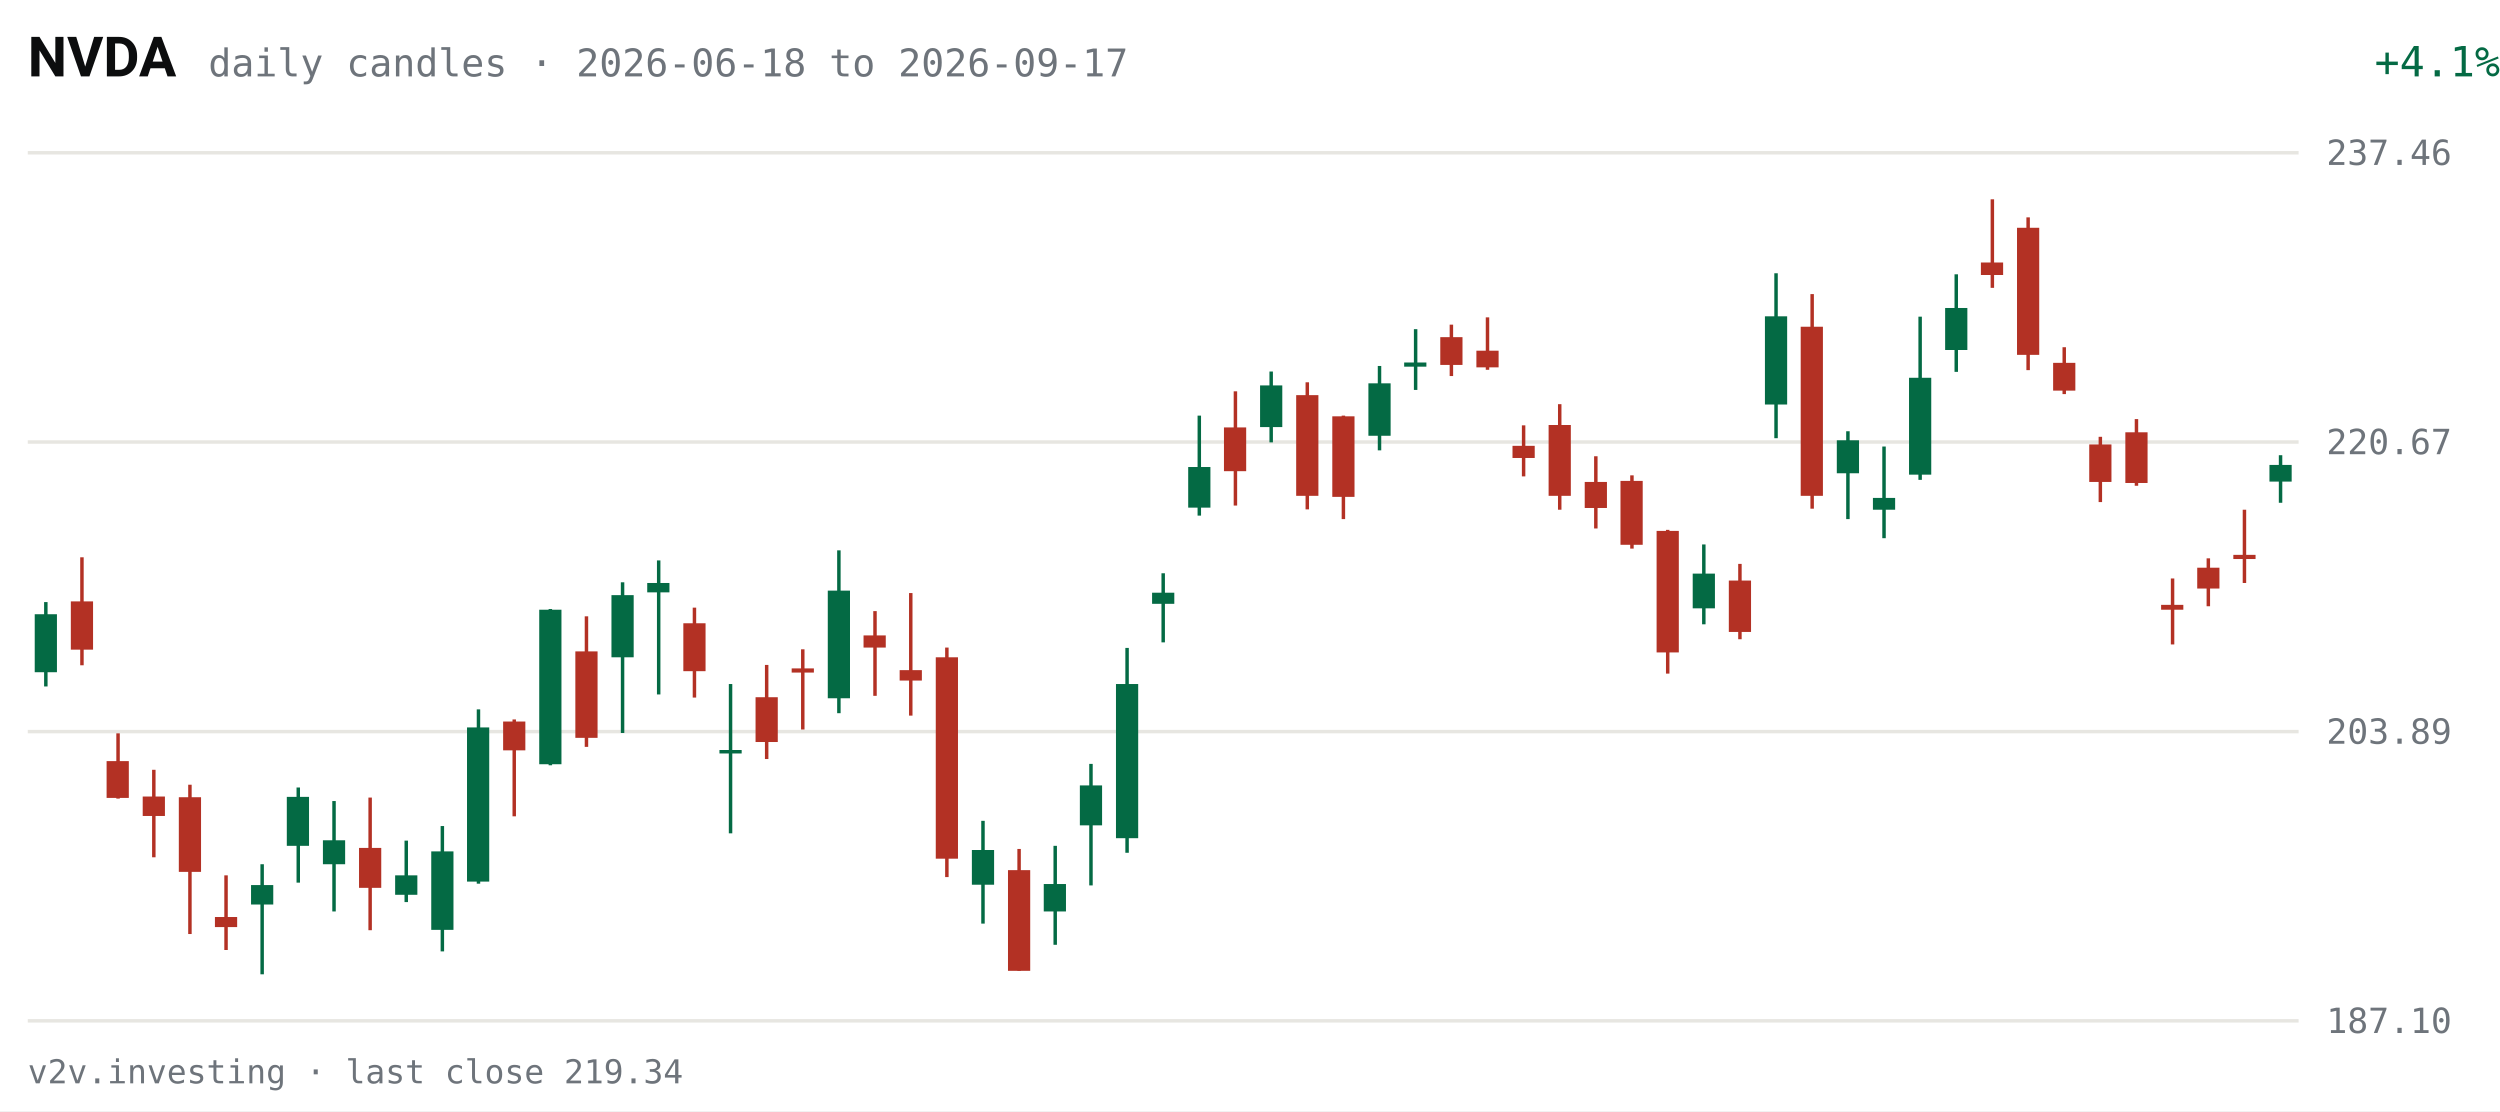
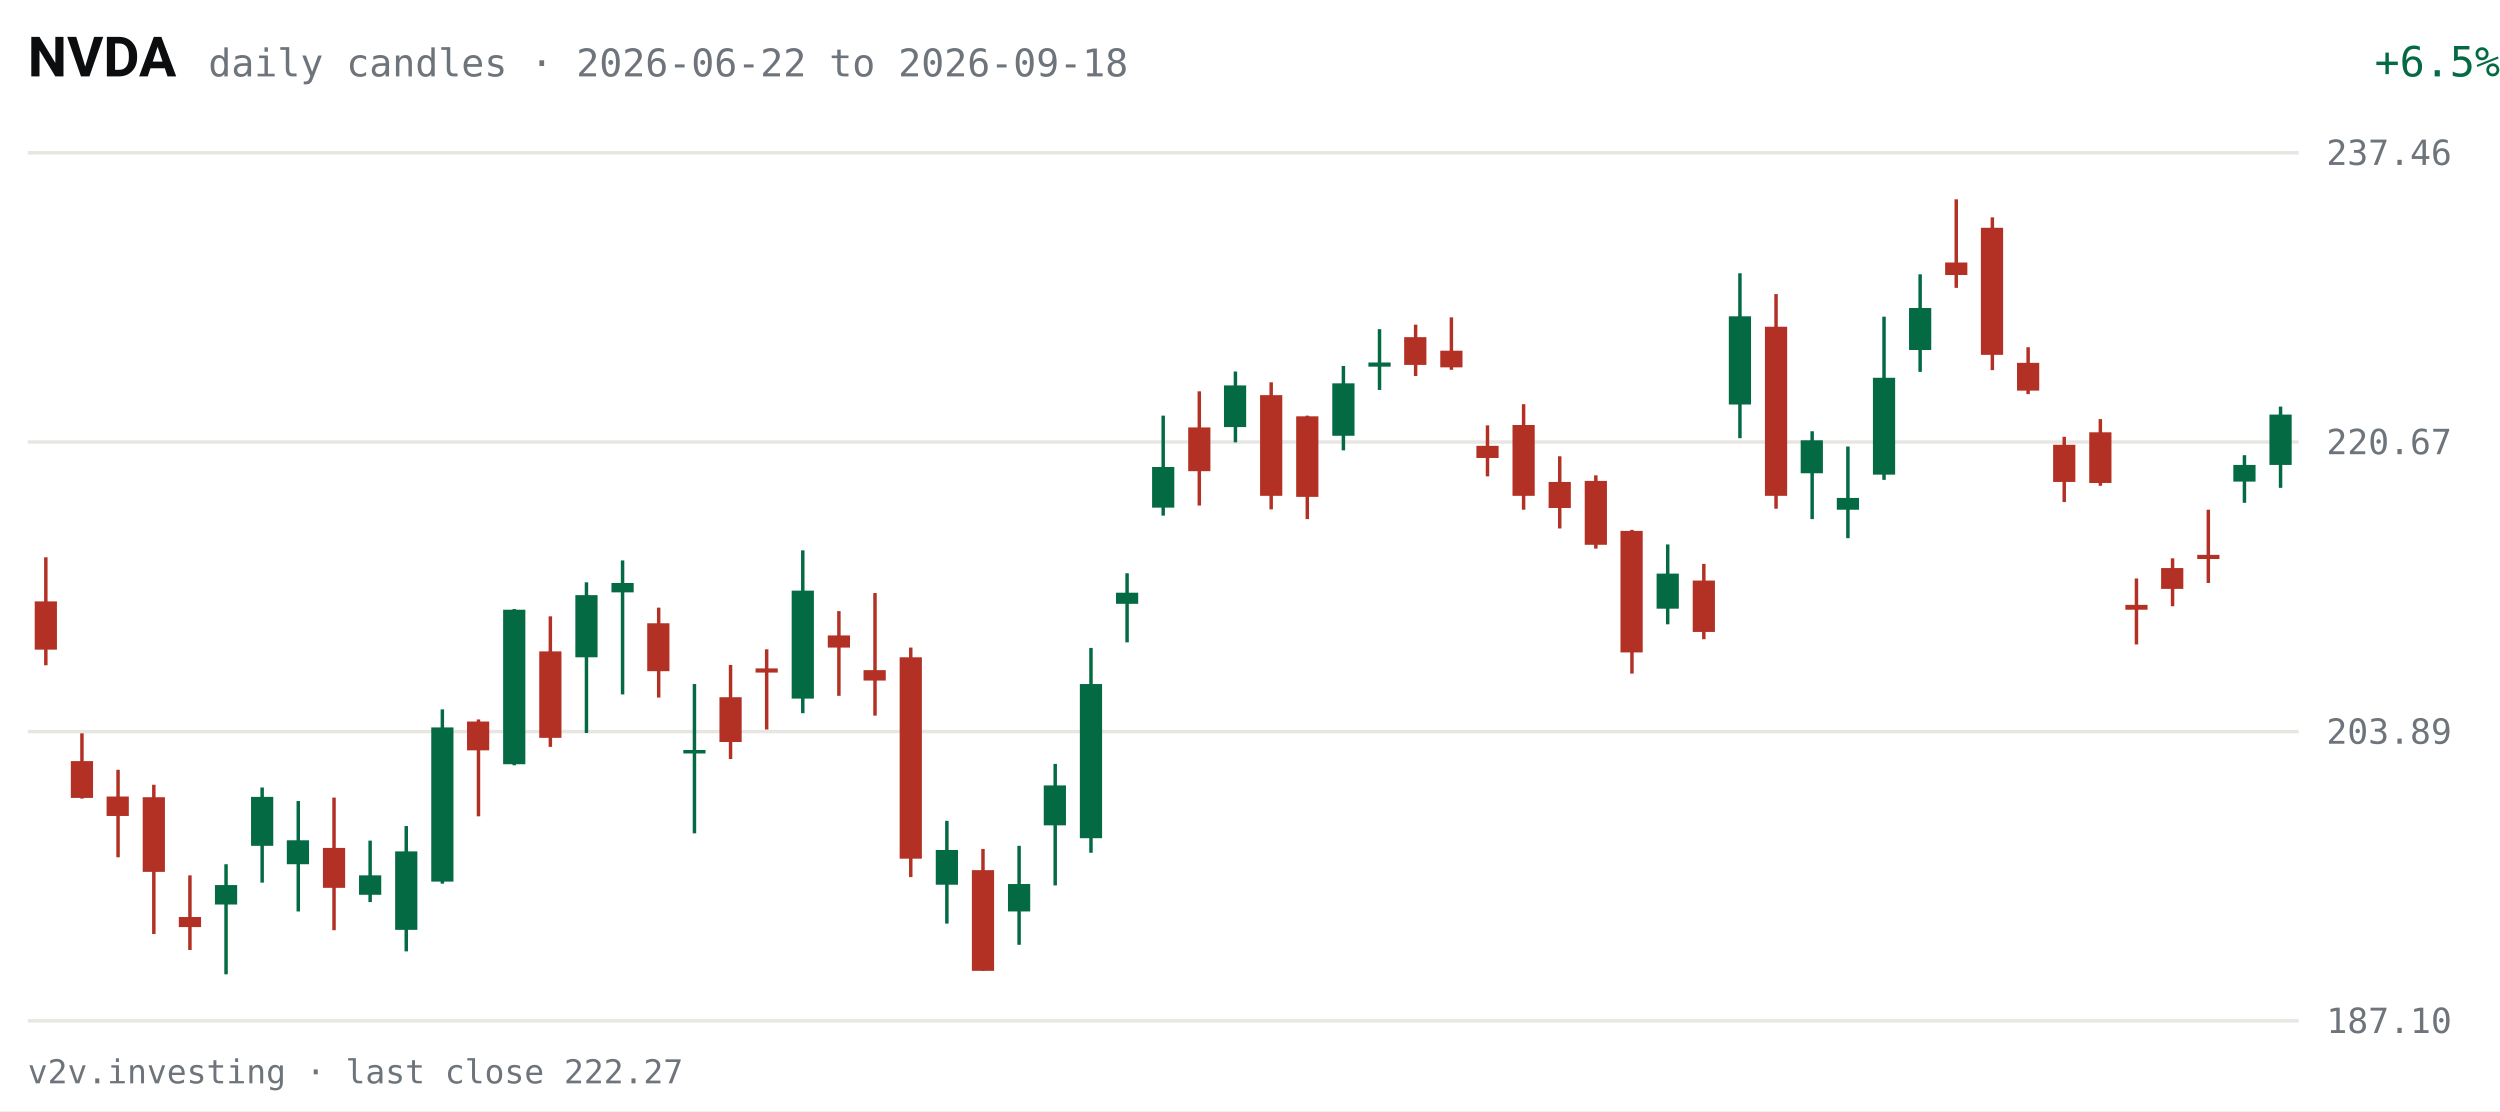
<svg xmlns="http://www.w3.org/2000/svg" viewBox="0 0 720 320" width="720" height="320" role="img" aria-label="NVDA daily candles, last 63 sessions">
  <rect width="720" height="320" fill="#FFFFFF" />
  <text x="8" y="22" fill="#0C0D0E" font-size="16" font-weight="600" font-family="system-ui,-apple-system,Segoe UI,Roboto,sans-serif">NVDA</text>
-   <text x="60" y="22" fill="#6E747B" font-size="11" font-family="ui-monospace,SFMono-Regular,Menlo,Consolas,monospace">daily candles · 2026-06-18 to 2026-09-17</text>
-   <text x="670" y="22" fill="#046A44" font-size="12" text-anchor="end" font-family="ui-monospace,SFMono-Regular,Menlo,Consolas,monospace" transform="translate(50,0)">+4.1%</text>
+   <text x="60" y="22" fill="#6E747B" font-size="11" font-family="ui-monospace,SFMono-Regular,Menlo,Consolas,monospace">daily candles · 2026-06-22 to 2026-09-18</text>
+   <text x="670" y="22" fill="#046A44" font-size="12" text-anchor="end" font-family="ui-monospace,SFMono-Regular,Menlo,Consolas,monospace" transform="translate(50,0)">+6.5%</text>
  <g font-family="ui-monospace,SFMono-Regular,Menlo,Consolas,monospace">
    <line x1="8" y1="294.0" x2="662" y2="294.0" stroke="#E7E6E1" stroke-width="1" />
    <text x="670" y="297.5" fill="#6E747B" font-size="10">187.10</text>
    <line x1="8" y1="210.7" x2="662" y2="210.7" stroke="#E7E6E1" stroke-width="1" />
    <text x="670" y="214.2" fill="#6E747B" font-size="10">203.89</text>
    <line x1="8" y1="127.3" x2="662" y2="127.3" stroke="#E7E6E1" stroke-width="1" />
    <text x="670" y="130.8" fill="#6E747B" font-size="10">220.67</text>
    <line x1="8" y1="44.0" x2="662" y2="44.0" stroke="#E7E6E1" stroke-width="1" />
    <text x="670" y="47.5" fill="#6E747B" font-size="10">237.46</text>
-     <line x1="13.2" y1="173.4" x2="13.2" y2="197.7" stroke="#046A44" stroke-width="1" />
-     <rect x="10.0" y="176.9" width="6.4" height="16.7" fill="#046A44" />
-     <line x1="23.6" y1="160.5" x2="23.6" y2="191.6" stroke="#B33124" stroke-width="1" />
-     <rect x="20.4" y="173.2" width="6.4" height="13.9" fill="#B33124" />
-     <line x1="34.0" y1="211.2" x2="34.0" y2="230.0" stroke="#B33124" stroke-width="1" />
-     <rect x="30.7" y="219.2" width="6.4" height="10.6" fill="#B33124" />
-     <line x1="44.3" y1="221.7" x2="44.3" y2="246.9" stroke="#B33124" stroke-width="1" />
-     <rect x="41.1" y="229.4" width="6.4" height="5.6" fill="#B33124" />
-     <line x1="54.7" y1="226.0" x2="54.7" y2="269.0" stroke="#B33124" stroke-width="1" />
-     <rect x="51.5" y="229.6" width="6.4" height="21.5" fill="#B33124" />
-     <line x1="65.1" y1="252.1" x2="65.1" y2="273.6" stroke="#B33124" stroke-width="1" />
-     <rect x="61.9" y="264.1" width="6.4" height="2.9" fill="#B33124" />
-     <line x1="75.5" y1="248.9" x2="75.5" y2="280.6" stroke="#046A44" stroke-width="1" />
-     <rect x="72.3" y="254.9" width="6.4" height="5.6" fill="#046A44" />
-     <line x1="85.9" y1="226.8" x2="85.9" y2="254.2" stroke="#046A44" stroke-width="1" />
-     <rect x="82.6" y="229.5" width="6.4" height="14.1" fill="#046A44" />
-     <line x1="96.2" y1="230.7" x2="96.2" y2="262.5" stroke="#046A44" stroke-width="1" />
-     <rect x="93.0" y="242.0" width="6.4" height="6.9" fill="#046A44" />
-     <line x1="106.6" y1="229.7" x2="106.6" y2="267.9" stroke="#B33124" stroke-width="1" />
-     <rect x="103.4" y="244.2" width="6.4" height="11.5" fill="#B33124" />
-     <line x1="117.0" y1="242.1" x2="117.0" y2="259.8" stroke="#046A44" stroke-width="1" />
-     <rect x="113.8" y="252.1" width="6.4" height="5.6" fill="#046A44" />
-     <line x1="127.4" y1="237.9" x2="127.4" y2="274.0" stroke="#046A44" stroke-width="1" />
-     <rect x="124.2" y="245.2" width="6.4" height="22.6" fill="#046A44" />
-     <line x1="137.8" y1="204.3" x2="137.8" y2="254.5" stroke="#046A44" stroke-width="1" />
-     <rect x="134.5" y="209.5" width="6.4" height="44.4" fill="#046A44" />
-     <line x1="148.1" y1="207.2" x2="148.1" y2="235.1" stroke="#B33124" stroke-width="1" />
-     <rect x="144.9" y="207.8" width="6.4" height="8.3" fill="#B33124" />
-     <line x1="158.5" y1="175.4" x2="158.5" y2="220.4" stroke="#046A44" stroke-width="1" />
-     <rect x="155.3" y="175.6" width="6.4" height="44.5" fill="#046A44" />
-     <line x1="168.9" y1="177.5" x2="168.9" y2="215.1" stroke="#B33124" stroke-width="1" />
-     <rect x="165.7" y="187.6" width="6.4" height="24.9" fill="#B33124" />
-     <line x1="179.3" y1="167.7" x2="179.3" y2="211.1" stroke="#046A44" stroke-width="1" />
-     <rect x="176.1" y="171.4" width="6.4" height="17.9" fill="#046A44" />
-     <line x1="189.7" y1="161.4" x2="189.7" y2="200.0" stroke="#046A44" stroke-width="1" />
-     <rect x="186.4" y="167.9" width="6.4" height="2.7" fill="#046A44" />
-     <line x1="200.0" y1="175.0" x2="200.0" y2="200.9" stroke="#B33124" stroke-width="1" />
-     <rect x="196.8" y="179.5" width="6.4" height="13.8" fill="#B33124" />
-     <line x1="210.4" y1="197.0" x2="210.4" y2="240.0" stroke="#046A44" stroke-width="1" />
-     <rect x="207.2" y="216.0" width="6.4" height="1.0" fill="#046A44" />
-     <line x1="220.8" y1="191.5" x2="220.8" y2="218.6" stroke="#B33124" stroke-width="1" />
-     <rect x="217.6" y="200.8" width="6.4" height="12.9" fill="#B33124" />
-     <line x1="231.2" y1="187.0" x2="231.2" y2="210.1" stroke="#B33124" stroke-width="1" />
-     <rect x="228.0" y="192.5" width="6.4" height="1.2" fill="#B33124" />
-     <line x1="241.6" y1="158.5" x2="241.6" y2="205.4" stroke="#046A44" stroke-width="1" />
-     <rect x="238.4" y="170.1" width="6.4" height="31.0" fill="#046A44" />
-     <line x1="252.0" y1="176.0" x2="252.0" y2="200.4" stroke="#B33124" stroke-width="1" />
-     <rect x="248.7" y="183.0" width="6.4" height="3.5" fill="#B33124" />
-     <line x1="262.3" y1="170.8" x2="262.3" y2="206.1" stroke="#B33124" stroke-width="1" />
-     <rect x="259.1" y="193.0" width="6.4" height="3.0" fill="#B33124" />
-     <line x1="272.7" y1="186.5" x2="272.7" y2="252.6" stroke="#B33124" stroke-width="1" />
-     <rect x="269.5" y="189.3" width="6.4" height="58.0" fill="#B33124" />
-     <line x1="283.1" y1="236.4" x2="283.1" y2="266.0" stroke="#046A44" stroke-width="1" />
-     <rect x="279.9" y="244.8" width="6.4" height="10.0" fill="#046A44" />
-     <line x1="293.5" y1="244.5" x2="293.5" y2="279.6" stroke="#B33124" stroke-width="1" />
-     <rect x="290.3" y="250.6" width="6.4" height="29.0" fill="#B33124" />
-     <line x1="303.9" y1="243.6" x2="303.9" y2="272.1" stroke="#046A44" stroke-width="1" />
-     <rect x="300.6" y="254.6" width="6.4" height="7.9" fill="#046A44" />
-     <line x1="314.2" y1="220.0" x2="314.2" y2="255.0" stroke="#046A44" stroke-width="1" />
-     <rect x="311.0" y="226.2" width="6.4" height="11.5" fill="#046A44" />
-     <line x1="324.6" y1="186.6" x2="324.6" y2="245.6" stroke="#046A44" stroke-width="1" />
-     <rect x="321.4" y="197.0" width="6.4" height="44.4" fill="#046A44" />
-     <line x1="335.0" y1="165.1" x2="335.0" y2="185.0" stroke="#046A44" stroke-width="1" />
-     <rect x="331.8" y="170.7" width="6.4" height="3.2" fill="#046A44" />
-     <line x1="345.4" y1="119.7" x2="345.4" y2="148.5" stroke="#046A44" stroke-width="1" />
-     <rect x="342.2" y="134.5" width="6.4" height="11.7" fill="#046A44" />
-     <line x1="355.8" y1="112.7" x2="355.8" y2="145.6" stroke="#B33124" stroke-width="1" />
-     <rect x="352.5" y="123.1" width="6.4" height="12.6" fill="#B33124" />
-     <line x1="366.1" y1="107.0" x2="366.1" y2="127.4" stroke="#046A44" stroke-width="1" />
-     <rect x="362.9" y="111.0" width="6.4" height="12.0" fill="#046A44" />
-     <line x1="376.5" y1="110.1" x2="376.5" y2="146.7" stroke="#B33124" stroke-width="1" />
-     <rect x="373.3" y="113.8" width="6.4" height="29.0" fill="#B33124" />
-     <line x1="386.9" y1="119.7" x2="386.9" y2="149.5" stroke="#B33124" stroke-width="1" />
-     <rect x="383.7" y="119.9" width="6.4" height="23.2" fill="#B33124" />
-     <line x1="397.3" y1="105.4" x2="397.3" y2="129.7" stroke="#046A44" stroke-width="1" />
-     <rect x="394.1" y="110.4" width="6.4" height="15.1" fill="#046A44" />
-     <line x1="407.7" y1="94.8" x2="407.7" y2="112.3" stroke="#046A44" stroke-width="1" />
-     <rect x="404.4" y="104.4" width="6.4" height="1.2" fill="#046A44" />
-     <line x1="418.0" y1="93.5" x2="418.0" y2="108.3" stroke="#B33124" stroke-width="1" />
-     <rect x="414.8" y="97.1" width="6.4" height="8.0" fill="#B33124" />
-     <line x1="428.4" y1="91.4" x2="428.4" y2="106.5" stroke="#B33124" stroke-width="1" />
-     <rect x="425.2" y="101.0" width="6.4" height="4.8" fill="#B33124" />
-     <line x1="438.8" y1="122.5" x2="438.8" y2="137.2" stroke="#B33124" stroke-width="1" />
-     <rect x="435.6" y="128.4" width="6.4" height="3.5" fill="#B33124" />
-     <line x1="449.2" y1="116.4" x2="449.2" y2="146.8" stroke="#B33124" stroke-width="1" />
-     <rect x="446.0" y="122.4" width="6.4" height="20.4" fill="#B33124" />
-     <line x1="459.6" y1="131.4" x2="459.6" y2="152.2" stroke="#B33124" stroke-width="1" />
-     <rect x="456.4" y="138.8" width="6.4" height="7.5" fill="#B33124" />
-     <line x1="470.0" y1="136.9" x2="470.0" y2="158.0" stroke="#B33124" stroke-width="1" />
-     <rect x="466.7" y="138.5" width="6.4" height="18.4" fill="#B33124" />
-     <line x1="480.3" y1="152.6" x2="480.3" y2="194.0" stroke="#B33124" stroke-width="1" />
-     <rect x="477.1" y="152.9" width="6.4" height="35.0" fill="#B33124" />
-     <line x1="490.7" y1="156.8" x2="490.7" y2="179.8" stroke="#046A44" stroke-width="1" />
-     <rect x="487.5" y="165.2" width="6.4" height="10.0" fill="#046A44" />
-     <line x1="501.1" y1="162.4" x2="501.1" y2="184.1" stroke="#B33124" stroke-width="1" />
-     <rect x="497.9" y="167.2" width="6.4" height="14.8" fill="#B33124" />
-     <line x1="511.5" y1="78.7" x2="511.5" y2="126.2" stroke="#046A44" stroke-width="1" />
-     <rect x="508.3" y="91.1" width="6.4" height="25.4" fill="#046A44" />
-     <line x1="521.9" y1="84.7" x2="521.9" y2="146.5" stroke="#B33124" stroke-width="1" />
-     <rect x="518.6" y="94.1" width="6.4" height="48.7" fill="#B33124" />
-     <line x1="532.2" y1="124.2" x2="532.2" y2="149.5" stroke="#046A44" stroke-width="1" />
-     <rect x="529.0" y="126.8" width="6.4" height="9.5" fill="#046A44" />
-     <line x1="542.6" y1="128.6" x2="542.6" y2="155.0" stroke="#046A44" stroke-width="1" />
-     <rect x="539.4" y="143.4" width="6.4" height="3.4" fill="#046A44" />
-     <line x1="553.0" y1="91.2" x2="553.0" y2="138.2" stroke="#046A44" stroke-width="1" />
-     <rect x="549.8" y="108.8" width="6.4" height="27.9" fill="#046A44" />
-     <line x1="563.4" y1="79.0" x2="563.4" y2="107.1" stroke="#046A44" stroke-width="1" />
-     <rect x="560.2" y="88.7" width="6.4" height="12.1" fill="#046A44" />
-     <line x1="573.8" y1="57.4" x2="573.8" y2="82.9" stroke="#B33124" stroke-width="1" />
-     <rect x="570.5" y="75.6" width="6.4" height="3.6" fill="#B33124" />
-     <line x1="584.1" y1="62.6" x2="584.1" y2="106.6" stroke="#B33124" stroke-width="1" />
-     <rect x="580.9" y="65.6" width="6.4" height="36.6" fill="#B33124" />
-     <line x1="594.5" y1="100.0" x2="594.5" y2="113.5" stroke="#B33124" stroke-width="1" />
-     <rect x="591.3" y="104.5" width="6.4" height="8.0" fill="#B33124" />
-     <line x1="604.9" y1="125.8" x2="604.9" y2="144.6" stroke="#B33124" stroke-width="1" />
-     <rect x="601.7" y="128.0" width="6.4" height="10.8" fill="#B33124" />
-     <line x1="615.3" y1="120.7" x2="615.3" y2="139.9" stroke="#B33124" stroke-width="1" />
-     <rect x="612.1" y="124.5" width="6.4" height="14.6" fill="#B33124" />
-     <line x1="625.7" y1="166.6" x2="625.7" y2="185.6" stroke="#B33124" stroke-width="1" />
-     <rect x="622.4" y="174.2" width="6.4" height="1.4" fill="#B33124" />
-     <line x1="636.0" y1="160.8" x2="636.0" y2="174.6" stroke="#B33124" stroke-width="1" />
-     <rect x="632.8" y="163.5" width="6.4" height="6.0" fill="#B33124" />
-     <line x1="646.4" y1="146.8" x2="646.4" y2="167.9" stroke="#B33124" stroke-width="1" />
-     <rect x="643.2" y="159.8" width="6.4" height="1.2" fill="#B33124" />
-     <line x1="656.8" y1="131.1" x2="656.8" y2="144.8" stroke="#046A44" stroke-width="1" />
-     <rect x="653.6" y="133.9" width="6.4" height="4.8" fill="#046A44" />
+     <line x1="13.2" y1="160.5" x2="13.2" y2="191.6" stroke="#B33124" stroke-width="1" />
+     <rect x="10.0" y="173.2" width="6.4" height="13.9" fill="#B33124" />
+     <line x1="23.6" y1="211.2" x2="23.6" y2="230.0" stroke="#B33124" stroke-width="1" />
+     <rect x="20.4" y="219.2" width="6.4" height="10.6" fill="#B33124" />
+     <line x1="34.0" y1="221.7" x2="34.0" y2="246.9" stroke="#B33124" stroke-width="1" />
+     <rect x="30.7" y="229.4" width="6.4" height="5.6" fill="#B33124" />
+     <line x1="44.3" y1="226.0" x2="44.3" y2="269.0" stroke="#B33124" stroke-width="1" />
+     <rect x="41.1" y="229.6" width="6.4" height="21.5" fill="#B33124" />
+     <line x1="54.7" y1="252.1" x2="54.7" y2="273.6" stroke="#B33124" stroke-width="1" />
+     <rect x="51.5" y="264.1" width="6.4" height="2.9" fill="#B33124" />
+     <line x1="65.1" y1="248.9" x2="65.1" y2="280.6" stroke="#046A44" stroke-width="1" />
+     <rect x="61.9" y="254.9" width="6.4" height="5.6" fill="#046A44" />
+     <line x1="75.5" y1="226.8" x2="75.5" y2="254.2" stroke="#046A44" stroke-width="1" />
+     <rect x="72.3" y="229.5" width="6.4" height="14.1" fill="#046A44" />
+     <line x1="85.9" y1="230.7" x2="85.9" y2="262.5" stroke="#046A44" stroke-width="1" />
+     <rect x="82.6" y="242.0" width="6.4" height="6.9" fill="#046A44" />
+     <line x1="96.2" y1="229.7" x2="96.2" y2="267.9" stroke="#B33124" stroke-width="1" />
+     <rect x="93.0" y="244.2" width="6.4" height="11.5" fill="#B33124" />
+     <line x1="106.6" y1="242.1" x2="106.6" y2="259.8" stroke="#046A44" stroke-width="1" />
+     <rect x="103.4" y="252.1" width="6.4" height="5.6" fill="#046A44" />
+     <line x1="117.0" y1="237.9" x2="117.0" y2="274.0" stroke="#046A44" stroke-width="1" />
+     <rect x="113.8" y="245.2" width="6.4" height="22.6" fill="#046A44" />
+     <line x1="127.4" y1="204.3" x2="127.4" y2="254.5" stroke="#046A44" stroke-width="1" />
+     <rect x="124.2" y="209.5" width="6.4" height="44.4" fill="#046A44" />
+     <line x1="137.8" y1="207.2" x2="137.8" y2="235.1" stroke="#B33124" stroke-width="1" />
+     <rect x="134.5" y="207.8" width="6.4" height="8.3" fill="#B33124" />
+     <line x1="148.1" y1="175.4" x2="148.1" y2="220.4" stroke="#046A44" stroke-width="1" />
+     <rect x="144.9" y="175.6" width="6.4" height="44.5" fill="#046A44" />
+     <line x1="158.5" y1="177.5" x2="158.5" y2="215.1" stroke="#B33124" stroke-width="1" />
+     <rect x="155.3" y="187.6" width="6.4" height="24.9" fill="#B33124" />
+     <line x1="168.9" y1="167.7" x2="168.9" y2="211.1" stroke="#046A44" stroke-width="1" />
+     <rect x="165.7" y="171.4" width="6.4" height="17.9" fill="#046A44" />
+     <line x1="179.3" y1="161.4" x2="179.3" y2="200.0" stroke="#046A44" stroke-width="1" />
+     <rect x="176.1" y="167.9" width="6.4" height="2.7" fill="#046A44" />
+     <line x1="189.7" y1="175.0" x2="189.7" y2="200.9" stroke="#B33124" stroke-width="1" />
+     <rect x="186.4" y="179.5" width="6.4" height="13.8" fill="#B33124" />
+     <line x1="200.0" y1="197.0" x2="200.0" y2="240.0" stroke="#046A44" stroke-width="1" />
+     <rect x="196.8" y="216.0" width="6.4" height="1.0" fill="#046A44" />
+     <line x1="210.4" y1="191.5" x2="210.4" y2="218.6" stroke="#B33124" stroke-width="1" />
+     <rect x="207.2" y="200.8" width="6.4" height="12.9" fill="#B33124" />
+     <line x1="220.8" y1="187.0" x2="220.8" y2="210.1" stroke="#B33124" stroke-width="1" />
+     <rect x="217.6" y="192.5" width="6.4" height="1.2" fill="#B33124" />
+     <line x1="231.2" y1="158.5" x2="231.2" y2="205.4" stroke="#046A44" stroke-width="1" />
+     <rect x="228.0" y="170.1" width="6.4" height="31.1" fill="#046A44" />
+     <line x1="241.6" y1="176.0" x2="241.6" y2="200.4" stroke="#B33124" stroke-width="1" />
+     <rect x="238.4" y="183.0" width="6.4" height="3.5" fill="#B33124" />
+     <line x1="252.0" y1="170.8" x2="252.0" y2="206.1" stroke="#B33124" stroke-width="1" />
+     <rect x="248.7" y="193.0" width="6.4" height="3.0" fill="#B33124" />
+     <line x1="262.3" y1="186.5" x2="262.3" y2="252.6" stroke="#B33124" stroke-width="1" />
+     <rect x="259.1" y="189.3" width="6.4" height="58.0" fill="#B33124" />
+     <line x1="272.7" y1="236.4" x2="272.7" y2="266.0" stroke="#046A44" stroke-width="1" />
+     <rect x="269.5" y="244.8" width="6.4" height="10.0" fill="#046A44" />
+     <line x1="283.1" y1="244.5" x2="283.1" y2="279.6" stroke="#B33124" stroke-width="1" />
+     <rect x="279.9" y="250.6" width="6.4" height="29.0" fill="#B33124" />
+     <line x1="293.5" y1="243.6" x2="293.5" y2="272.1" stroke="#046A44" stroke-width="1" />
+     <rect x="290.3" y="254.6" width="6.4" height="7.9" fill="#046A44" />
+     <line x1="303.9" y1="220.0" x2="303.9" y2="255.0" stroke="#046A44" stroke-width="1" />
+     <rect x="300.6" y="226.2" width="6.4" height="11.5" fill="#046A44" />
+     <line x1="314.2" y1="186.6" x2="314.2" y2="245.6" stroke="#046A44" stroke-width="1" />
+     <rect x="311.0" y="197.0" width="6.4" height="44.4" fill="#046A44" />
+     <line x1="324.6" y1="165.1" x2="324.6" y2="185.0" stroke="#046A44" stroke-width="1" />
+     <rect x="321.4" y="170.7" width="6.4" height="3.2" fill="#046A44" />
+     <line x1="335.0" y1="119.7" x2="335.0" y2="148.5" stroke="#046A44" stroke-width="1" />
+     <rect x="331.8" y="134.5" width="6.4" height="11.7" fill="#046A44" />
+     <line x1="345.4" y1="112.7" x2="345.4" y2="145.6" stroke="#B33124" stroke-width="1" />
+     <rect x="342.2" y="123.1" width="6.4" height="12.6" fill="#B33124" />
+     <line x1="355.8" y1="107.0" x2="355.8" y2="127.4" stroke="#046A44" stroke-width="1" />
+     <rect x="352.5" y="111.0" width="6.4" height="12.0" fill="#046A44" />
+     <line x1="366.1" y1="110.1" x2="366.1" y2="146.7" stroke="#B33124" stroke-width="1" />
+     <rect x="362.9" y="113.8" width="6.4" height="29.0" fill="#B33124" />
+     <line x1="376.5" y1="119.7" x2="376.5" y2="149.5" stroke="#B33124" stroke-width="1" />
+     <rect x="373.3" y="119.9" width="6.4" height="23.2" fill="#B33124" />
+     <line x1="386.9" y1="105.4" x2="386.9" y2="129.7" stroke="#046A44" stroke-width="1" />
+     <rect x="383.7" y="110.4" width="6.4" height="15.1" fill="#046A44" />
+     <line x1="397.3" y1="94.8" x2="397.3" y2="112.3" stroke="#046A44" stroke-width="1" />
+     <rect x="394.1" y="104.4" width="6.4" height="1.2" fill="#046A44" />
+     <line x1="407.7" y1="93.5" x2="407.7" y2="108.3" stroke="#B33124" stroke-width="1" />
+     <rect x="404.4" y="97.1" width="6.4" height="8.0" fill="#B33124" />
+     <line x1="418.0" y1="91.4" x2="418.0" y2="106.5" stroke="#B33124" stroke-width="1" />
+     <rect x="414.8" y="101.0" width="6.4" height="4.8" fill="#B33124" />
+     <line x1="428.4" y1="122.5" x2="428.4" y2="137.2" stroke="#B33124" stroke-width="1" />
+     <rect x="425.2" y="128.4" width="6.4" height="3.5" fill="#B33124" />
+     <line x1="438.8" y1="116.4" x2="438.8" y2="146.8" stroke="#B33124" stroke-width="1" />
+     <rect x="435.6" y="122.4" width="6.4" height="20.4" fill="#B33124" />
+     <line x1="449.2" y1="131.4" x2="449.2" y2="152.2" stroke="#B33124" stroke-width="1" />
+     <rect x="446.0" y="138.8" width="6.4" height="7.5" fill="#B33124" />
+     <line x1="459.6" y1="136.9" x2="459.6" y2="158.0" stroke="#B33124" stroke-width="1" />
+     <rect x="456.4" y="138.5" width="6.4" height="18.4" fill="#B33124" />
+     <line x1="470.0" y1="152.6" x2="470.0" y2="194.0" stroke="#B33124" stroke-width="1" />
+     <rect x="466.7" y="152.9" width="6.4" height="35.0" fill="#B33124" />
+     <line x1="480.3" y1="156.8" x2="480.3" y2="179.8" stroke="#046A44" stroke-width="1" />
+     <rect x="477.1" y="165.2" width="6.4" height="10.1" fill="#046A44" />
+     <line x1="490.7" y1="162.4" x2="490.7" y2="184.1" stroke="#B33124" stroke-width="1" />
+     <rect x="487.5" y="167.2" width="6.4" height="14.8" fill="#B33124" />
+     <line x1="501.1" y1="78.7" x2="501.1" y2="126.2" stroke="#046A44" stroke-width="1" />
+     <rect x="497.9" y="91.1" width="6.4" height="25.4" fill="#046A44" />
+     <line x1="511.5" y1="84.7" x2="511.5" y2="146.5" stroke="#B33124" stroke-width="1" />
+     <rect x="508.3" y="94.1" width="6.4" height="48.7" fill="#B33124" />
+     <line x1="521.9" y1="124.2" x2="521.9" y2="149.5" stroke="#046A44" stroke-width="1" />
+     <rect x="518.6" y="126.8" width="6.4" height="9.5" fill="#046A44" />
+     <line x1="532.2" y1="128.6" x2="532.2" y2="155.0" stroke="#046A44" stroke-width="1" />
+     <rect x="529.0" y="143.4" width="6.4" height="3.4" fill="#046A44" />
+     <line x1="542.6" y1="91.2" x2="542.6" y2="138.2" stroke="#046A44" stroke-width="1" />
+     <rect x="539.4" y="108.8" width="6.4" height="27.9" fill="#046A44" />
+     <line x1="553.0" y1="79.0" x2="553.0" y2="107.1" stroke="#046A44" stroke-width="1" />
+     <rect x="549.8" y="88.7" width="6.4" height="12.1" fill="#046A44" />
+     <line x1="563.4" y1="57.4" x2="563.4" y2="82.9" stroke="#B33124" stroke-width="1" />
+     <rect x="560.2" y="75.6" width="6.4" height="3.6" fill="#B33124" />
+     <line x1="573.8" y1="62.6" x2="573.8" y2="106.6" stroke="#B33124" stroke-width="1" />
+     <rect x="570.5" y="65.6" width="6.4" height="36.6" fill="#B33124" />
+     <line x1="584.1" y1="100.0" x2="584.1" y2="113.5" stroke="#B33124" stroke-width="1" />
+     <rect x="580.9" y="104.5" width="6.4" height="8.0" fill="#B33124" />
+     <line x1="594.5" y1="125.8" x2="594.5" y2="144.6" stroke="#B33124" stroke-width="1" />
+     <rect x="591.3" y="128.1" width="6.4" height="10.7" fill="#B33124" />
+     <line x1="604.9" y1="120.7" x2="604.9" y2="139.9" stroke="#B33124" stroke-width="1" />
+     <rect x="601.7" y="124.5" width="6.4" height="14.6" fill="#B33124" />
+     <line x1="615.3" y1="166.6" x2="615.3" y2="185.6" stroke="#B33124" stroke-width="1" />
+     <rect x="612.1" y="174.2" width="6.4" height="1.4" fill="#B33124" />
+     <line x1="625.7" y1="160.8" x2="625.7" y2="174.6" stroke="#B33124" stroke-width="1" />
+     <rect x="622.4" y="163.6" width="6.4" height="6.0" fill="#B33124" />
+     <line x1="636.0" y1="146.8" x2="636.0" y2="167.9" stroke="#B33124" stroke-width="1" />
+     <rect x="632.8" y="159.8" width="6.4" height="1.2" fill="#B33124" />
+     <line x1="646.4" y1="131.1" x2="646.4" y2="144.8" stroke="#046A44" stroke-width="1" />
+     <rect x="643.2" y="133.9" width="6.4" height="4.8" fill="#046A44" />
+     <line x1="656.8" y1="117.1" x2="656.8" y2="140.5" stroke="#046A44" stroke-width="1" />
+     <rect x="653.6" y="119.4" width="6.4" height="14.5" fill="#046A44" />
  </g>
-   <text x="8" y="312" fill="#6E747B" font-size="9.5" font-family="ui-monospace,SFMono-Regular,Menlo,Consolas,monospace">v2v.investing · last close 219.34</text>
+   <text x="8" y="312" fill="#6E747B" font-size="9.5" font-family="ui-monospace,SFMono-Regular,Menlo,Consolas,monospace">v2v.investing · last close 222.27</text>
</svg>
